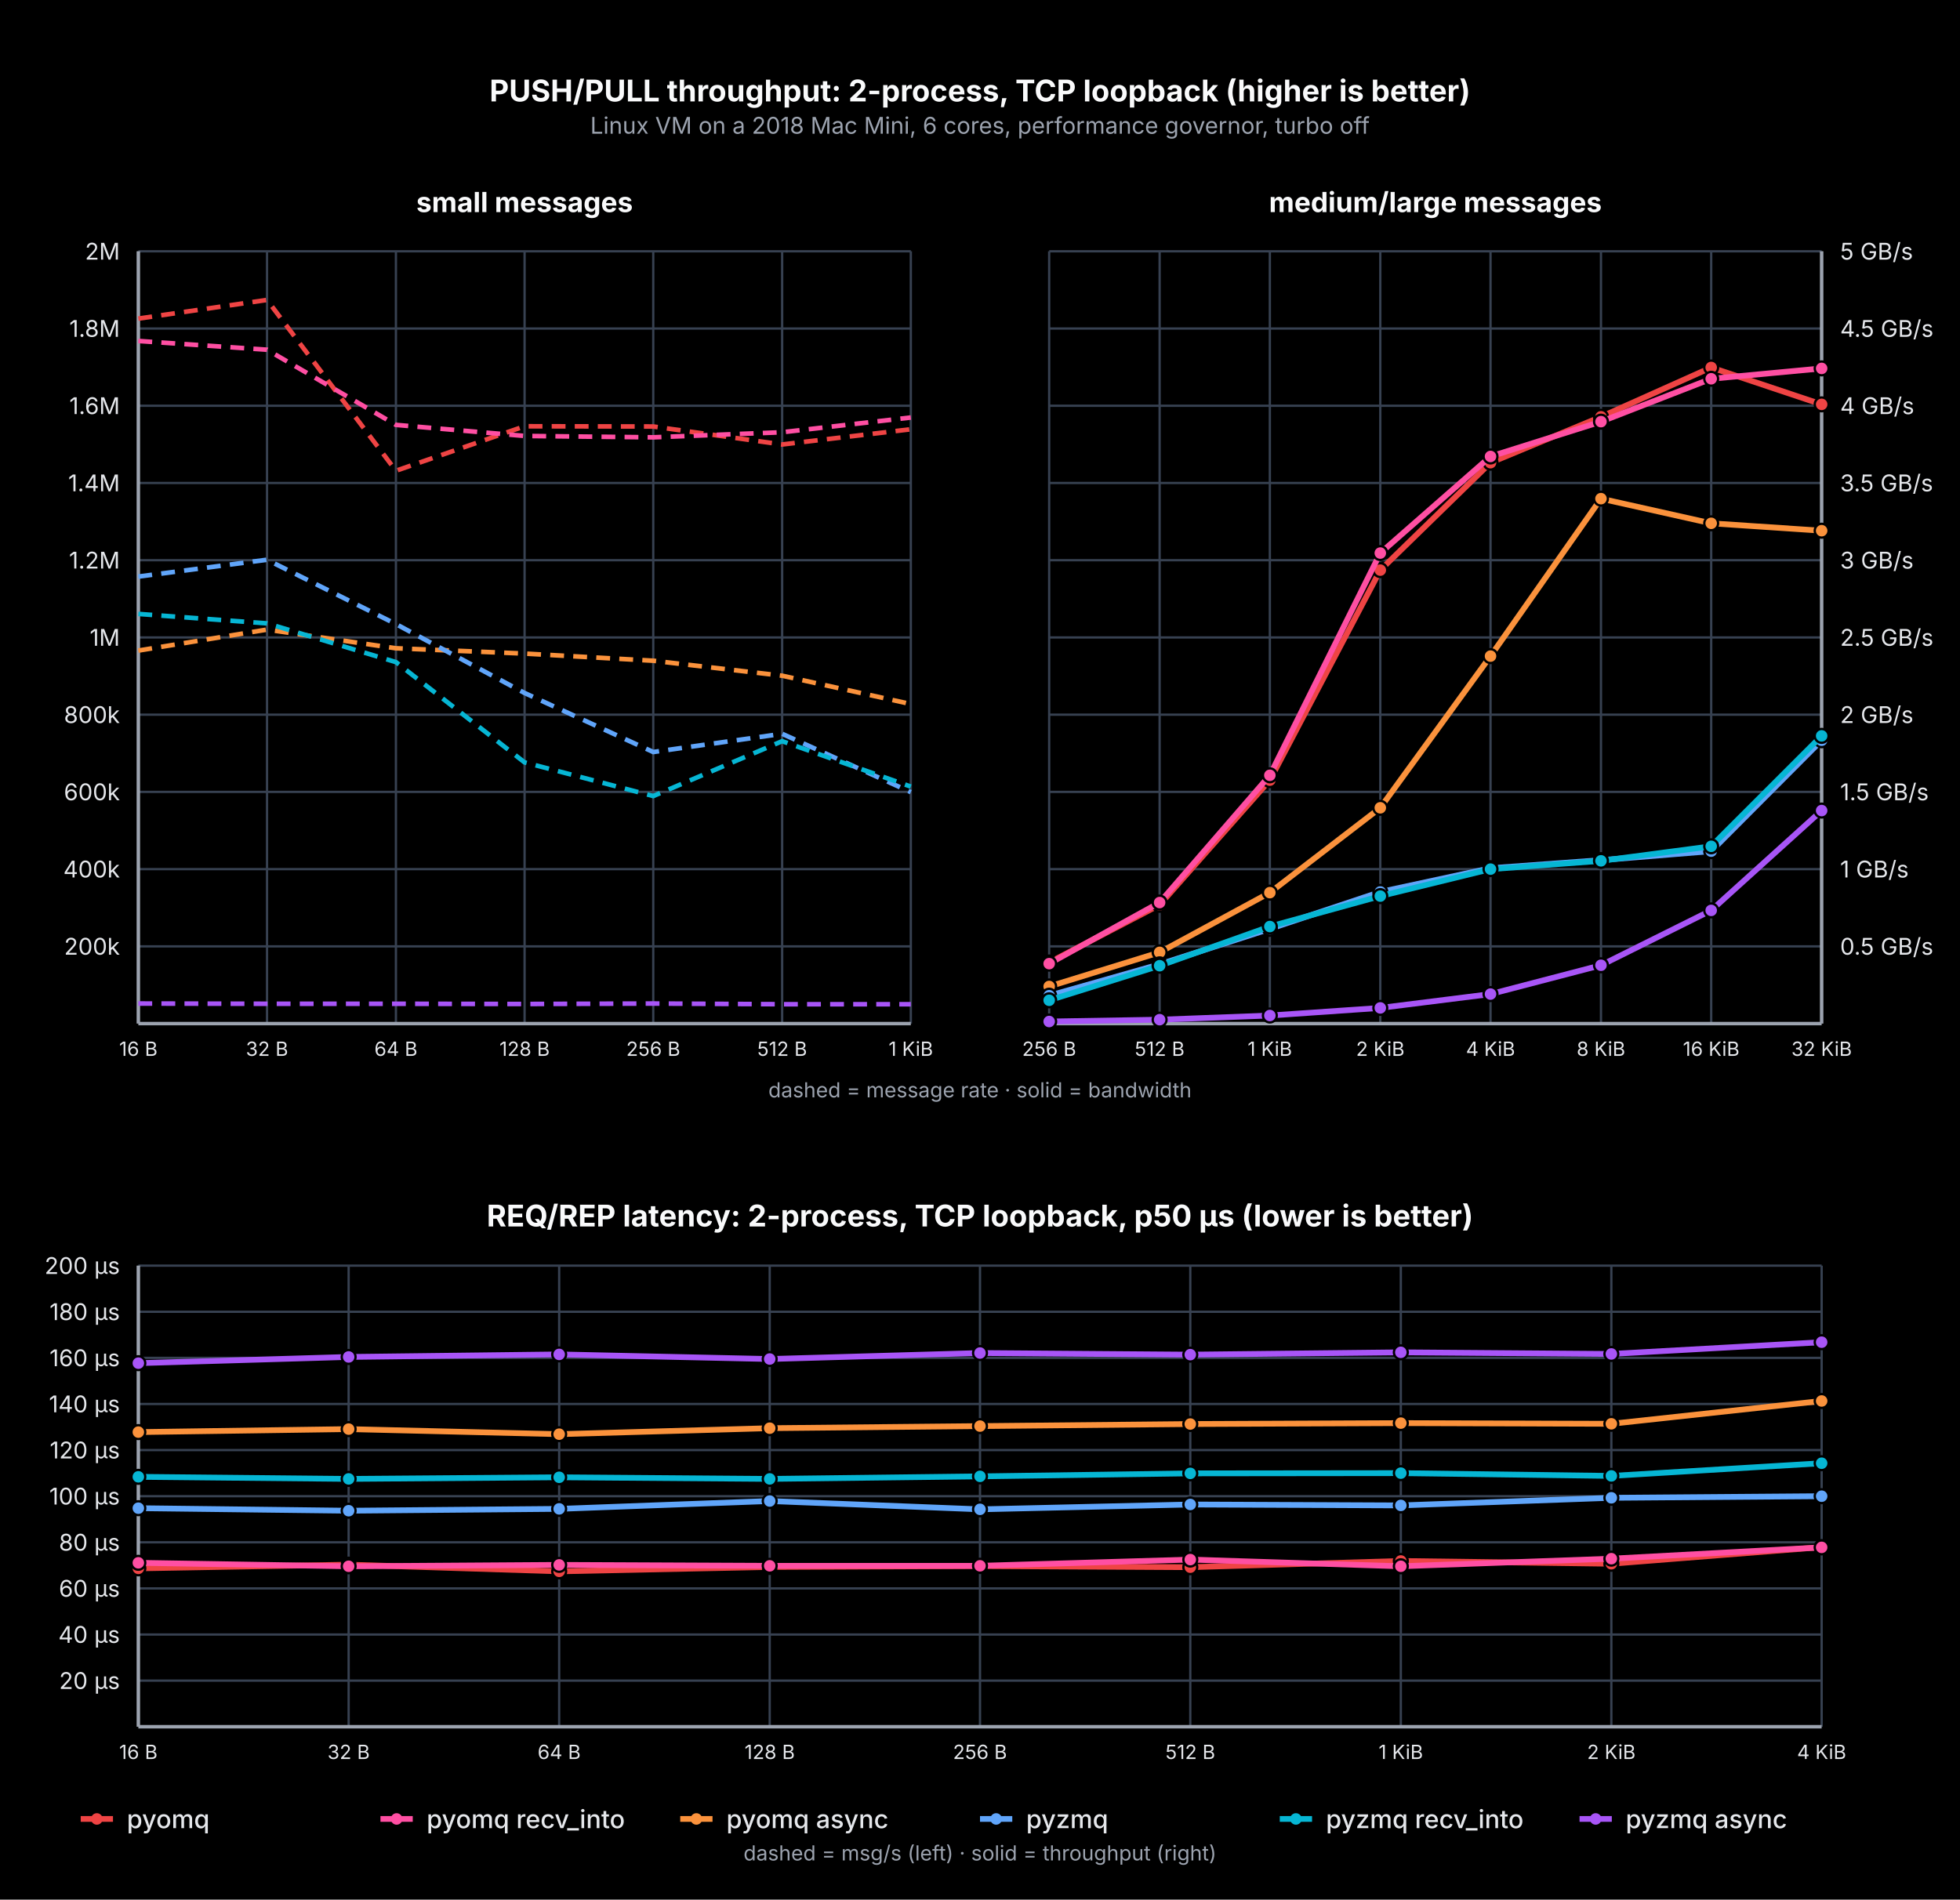
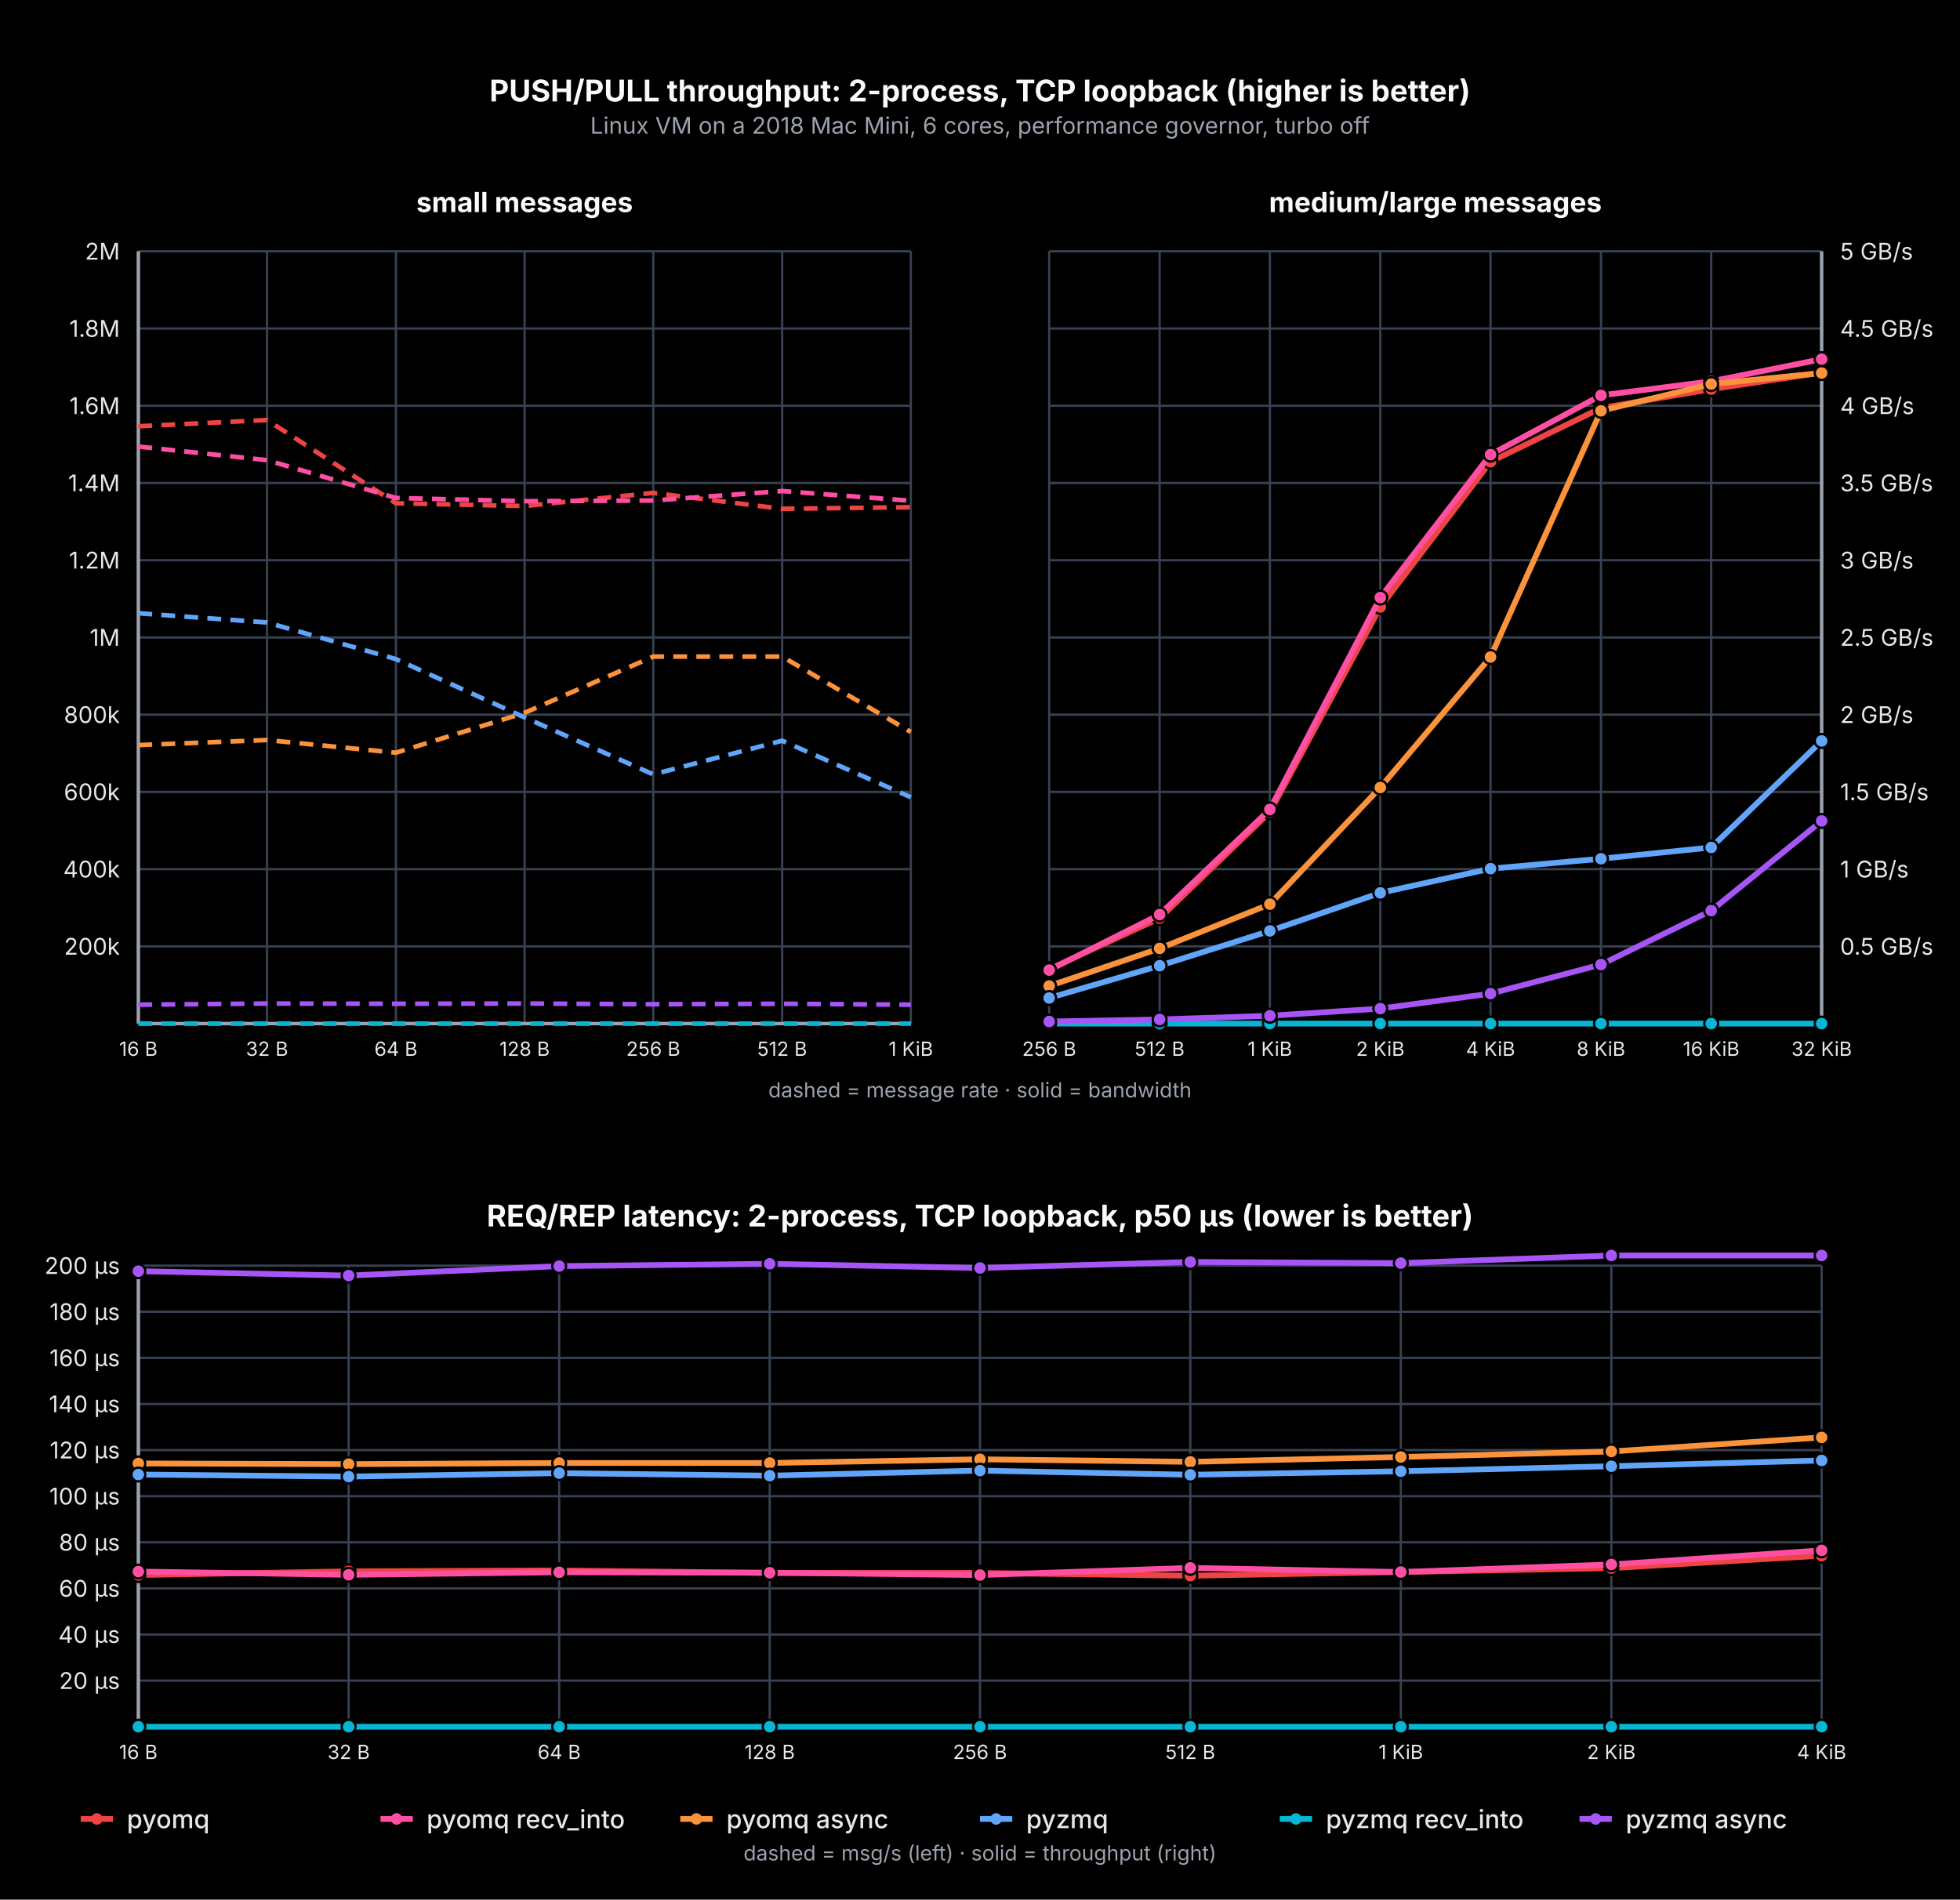
<svg xmlns="http://www.w3.org/2000/svg" viewBox="0 0 850 824" font-family="system-ui, -apple-system, sans-serif">
  <rect width="850" height="824" fill="#000000" />
  <text x="425.0" y="44" text-anchor="middle" fill="#f9fafb" font-size="13" font-weight="700">PUSH/PULL throughput: 2-process, TCP loopback (higher is better)</text>
  <text x="425.0" y="58" text-anchor="middle" fill="#9ca3af" font-size="10">Linux VM on a 2018 Mac Mini, 6 cores, performance governor, turbo off</text>
  <line x1="60" y1="410.5" x2="395" y2="410.5" stroke="#374151" stroke-width="1" />
  <text x="52" y="410.5" text-anchor="end" dominant-baseline="middle" fill="#e5e7eb" font-size="10">200k</text>
  <line x1="60" y1="377.0" x2="395" y2="377.0" stroke="#374151" stroke-width="1" />
  <text x="52" y="377.0" text-anchor="end" dominant-baseline="middle" fill="#e5e7eb" font-size="10">400k</text>
  <line x1="60" y1="343.5" x2="395" y2="343.5" stroke="#374151" stroke-width="1" />
  <text x="52" y="343.5" text-anchor="end" dominant-baseline="middle" fill="#e5e7eb" font-size="10">600k</text>
  <line x1="60" y1="310.0" x2="395" y2="310.0" stroke="#374151" stroke-width="1" />
  <text x="52" y="310.0" text-anchor="end" dominant-baseline="middle" fill="#e5e7eb" font-size="10">800k</text>
  <line x1="60" y1="276.5" x2="395" y2="276.5" stroke="#374151" stroke-width="1" />
  <text x="52" y="276.5" text-anchor="end" dominant-baseline="middle" fill="#e5e7eb" font-size="10">1M</text>
  <line x1="60" y1="243.0" x2="395" y2="243.0" stroke="#374151" stroke-width="1" />
  <text x="52" y="243.0" text-anchor="end" dominant-baseline="middle" fill="#e5e7eb" font-size="10">1.2M</text>
  <line x1="60" y1="209.5" x2="395" y2="209.5" stroke="#374151" stroke-width="1" />
  <text x="52" y="209.5" text-anchor="end" dominant-baseline="middle" fill="#e5e7eb" font-size="10">1.4M</text>
  <line x1="60" y1="176.0" x2="395" y2="176.0" stroke="#374151" stroke-width="1" />
  <text x="52" y="176.0" text-anchor="end" dominant-baseline="middle" fill="#e5e7eb" font-size="10">1.6M</text>
  <line x1="60" y1="142.5" x2="395" y2="142.5" stroke="#374151" stroke-width="1" />
  <text x="52" y="142.5" text-anchor="end" dominant-baseline="middle" fill="#e5e7eb" font-size="10">1.8M</text>
  <line x1="60" y1="109.0" x2="395" y2="109.0" stroke="#374151" stroke-width="1" />
  <text x="52" y="109.0" text-anchor="end" dominant-baseline="middle" fill="#e5e7eb" font-size="10">2M</text>
  <line x1="60.0" y1="109" x2="60.0" y2="444" stroke="#374151" stroke-width="1" />
  <line x1="115.8" y1="109" x2="115.8" y2="444" stroke="#374151" stroke-width="1" />
  <line x1="171.7" y1="109" x2="171.7" y2="444" stroke="#374151" stroke-width="1" />
  <line x1="227.5" y1="109" x2="227.5" y2="444" stroke="#374151" stroke-width="1" />
  <line x1="283.3" y1="109" x2="283.3" y2="444" stroke="#374151" stroke-width="1" />
  <line x1="339.2" y1="109" x2="339.2" y2="444" stroke="#374151" stroke-width="1" />
  <line x1="395.0" y1="109" x2="395.0" y2="444" stroke="#374151" stroke-width="1" />
  <line x1="60" y1="109" x2="60" y2="444" stroke="#9ca3af" stroke-width="1.5" />
  <line x1="60" y1="444" x2="395" y2="444" stroke="#9ca3af" stroke-width="1.5" />
  <line x1="455" y1="410.5" x2="790" y2="410.5" stroke="#374151" stroke-width="1" />
  <text x="798" y="410.5" text-anchor="start" dominant-baseline="middle" fill="#e5e7eb" font-size="10">0.5 GB/s</text>
  <line x1="455" y1="377.0" x2="790" y2="377.0" stroke="#374151" stroke-width="1" />
  <text x="798" y="377.0" text-anchor="start" dominant-baseline="middle" fill="#e5e7eb" font-size="10">1 GB/s</text>
  <line x1="455" y1="343.5" x2="790" y2="343.5" stroke="#374151" stroke-width="1" />
  <text x="798" y="343.5" text-anchor="start" dominant-baseline="middle" fill="#e5e7eb" font-size="10">1.5 GB/s</text>
  <line x1="455" y1="310.0" x2="790" y2="310.0" stroke="#374151" stroke-width="1" />
  <text x="798" y="310.0" text-anchor="start" dominant-baseline="middle" fill="#e5e7eb" font-size="10">2 GB/s</text>
  <line x1="455" y1="276.5" x2="790" y2="276.5" stroke="#374151" stroke-width="1" />
  <text x="798" y="276.5" text-anchor="start" dominant-baseline="middle" fill="#e5e7eb" font-size="10">2.5 GB/s</text>
  <line x1="455" y1="243.0" x2="790" y2="243.0" stroke="#374151" stroke-width="1" />
  <text x="798" y="243.0" text-anchor="start" dominant-baseline="middle" fill="#e5e7eb" font-size="10">3 GB/s</text>
  <line x1="455" y1="209.5" x2="790" y2="209.5" stroke="#374151" stroke-width="1" />
  <text x="798" y="209.5" text-anchor="start" dominant-baseline="middle" fill="#e5e7eb" font-size="10">3.5 GB/s</text>
  <line x1="455" y1="176.0" x2="790" y2="176.0" stroke="#374151" stroke-width="1" />
  <text x="798" y="176.0" text-anchor="start" dominant-baseline="middle" fill="#e5e7eb" font-size="10">4 GB/s</text>
  <line x1="455" y1="142.5" x2="790" y2="142.5" stroke="#374151" stroke-width="1" />
  <text x="798" y="142.5" text-anchor="start" dominant-baseline="middle" fill="#e5e7eb" font-size="10">4.5 GB/s</text>
  <line x1="455" y1="109.0" x2="790" y2="109.0" stroke="#374151" stroke-width="1" />
  <text x="798" y="109.0" text-anchor="start" dominant-baseline="middle" fill="#e5e7eb" font-size="10">5 GB/s</text>
  <line x1="455.0" y1="109" x2="455.0" y2="444" stroke="#374151" stroke-width="1" />
  <line x1="502.9" y1="109" x2="502.9" y2="444" stroke="#374151" stroke-width="1" />
  <line x1="550.7" y1="109" x2="550.7" y2="444" stroke="#374151" stroke-width="1" />
  <line x1="598.6" y1="109" x2="598.6" y2="444" stroke="#374151" stroke-width="1" />
  <line x1="646.4" y1="109" x2="646.4" y2="444" stroke="#374151" stroke-width="1" />
  <line x1="694.3" y1="109" x2="694.3" y2="444" stroke="#374151" stroke-width="1" />
  <line x1="742.1" y1="109" x2="742.1" y2="444" stroke="#374151" stroke-width="1" />
  <line x1="790.0" y1="109" x2="790.0" y2="444" stroke="#374151" stroke-width="1" />
  <line x1="790" y1="109" x2="790" y2="444" stroke="#9ca3af" stroke-width="1.5" />
  <line x1="455" y1="444" x2="790" y2="444" stroke="#9ca3af" stroke-width="1.5" />
  <text x="227.5" y="92" text-anchor="middle" fill="#f9fafb" font-size="12" font-weight="700">small messages</text>
  <text x="622.5" y="92" text-anchor="middle" fill="#f9fafb" font-size="12" font-weight="700">medium/large messages</text>
-   <polyline points="60.0,138.2 115.8,130.1 171.7,204.2 227.5,184.9 283.3,185.0 339.2,192.8 395.0,186.2" fill="none" stroke="#ef4444" stroke-width="2" stroke-dasharray="6,4" />
-   <polyline points="60.0,147.9 115.8,151.7 171.7,184.3 227.5,189.1 283.3,189.7 339.2,187.5 395.0,181.1" fill="none" stroke="#ff4fa3" stroke-width="2" stroke-dasharray="6,4" />
-   <polyline points="60.0,282.2 115.8,273.1 171.7,281.2 227.5,283.5 283.3,286.6 339.2,293.1 395.0,305.4" fill="none" stroke="#fb923c" stroke-width="2" stroke-dasharray="6,4" />
-   <polyline points="60.0,250.1 115.8,242.8 171.7,270.7 227.5,300.6 283.3,326.2 339.2,318.3 395.0,343.6" fill="none" stroke="#60a5fa" stroke-width="2" stroke-dasharray="6,4" />
-   <polyline points="60.0,266.3 115.8,270.4 171.7,287.2 227.5,330.7 283.3,345.3 339.2,321.5 395.0,341.2" fill="none" stroke="#06b6d4" stroke-width="2" stroke-dasharray="6,4" />
-   <polyline points="60.0,435.3 115.8,435.4 171.7,435.4 227.5,435.5 283.3,435.3 339.2,435.6 395.0,435.6" fill="none" stroke="#a855f7" stroke-width="2" stroke-dasharray="6,4" />
-   <polyline points="455.0,417.5 502.9,392.5 550.7,338.4 598.6,247.3 646.4,200.7 694.3,180.8 742.1,159.4 790.0,175.4" fill="none" stroke="#ef4444" stroke-width="2.5" stroke-linecap="round" stroke-linejoin="round" />
-   <circle cx="455.0" cy="417.5" r="3" fill="#ef4444" stroke="#000000" stroke-width="1" />
-   <circle cx="502.9" cy="392.5" r="3" fill="#ef4444" stroke="#000000" stroke-width="1" />
-   <circle cx="550.7" cy="338.4" r="3" fill="#ef4444" stroke="#000000" stroke-width="1" />
-   <circle cx="598.6" cy="247.3" r="3" fill="#ef4444" stroke="#000000" stroke-width="1" />
-   <circle cx="646.4" cy="200.7" r="3" fill="#ef4444" stroke="#000000" stroke-width="1" />
-   <circle cx="694.3" cy="180.8" r="3" fill="#ef4444" stroke="#000000" stroke-width="1" />
-   <circle cx="742.1" cy="159.4" r="3" fill="#ef4444" stroke="#000000" stroke-width="1" />
-   <circle cx="790.0" cy="175.4" r="3" fill="#ef4444" stroke="#000000" stroke-width="1" />
-   <polyline points="455.0,418.0 502.9,391.5 550.7,336.3 598.6,239.9 646.4,198.0 694.3,182.9 742.1,164.3 790.0,159.8" fill="none" stroke="#ff4fa3" stroke-width="2.5" stroke-linecap="round" stroke-linejoin="round" />
-   <circle cx="455.0" cy="418.0" r="3" fill="#ff4fa3" stroke="#000000" stroke-width="1" />
-   <circle cx="502.9" cy="391.5" r="3" fill="#ff4fa3" stroke="#000000" stroke-width="1" />
-   <circle cx="550.7" cy="336.3" r="3" fill="#ff4fa3" stroke="#000000" stroke-width="1" />
-   <circle cx="598.6" cy="239.9" r="3" fill="#ff4fa3" stroke="#000000" stroke-width="1" />
-   <circle cx="646.4" cy="198.0" r="3" fill="#ff4fa3" stroke="#000000" stroke-width="1" />
-   <circle cx="694.3" cy="182.9" r="3" fill="#ff4fa3" stroke="#000000" stroke-width="1" />
-   <circle cx="742.1" cy="164.3" r="3" fill="#ff4fa3" stroke="#000000" stroke-width="1" />
-   <circle cx="790.0" cy="159.8" r="3" fill="#ff4fa3" stroke="#000000" stroke-width="1" />
-   <polyline points="455.0,427.9 502.9,413.1 550.7,387.2 598.6,350.4 646.4,284.6 694.3,216.3 742.1,227.0 790.0,230.2" fill="none" stroke="#fb923c" stroke-width="2.5" stroke-linecap="round" stroke-linejoin="round" />
-   <circle cx="455.0" cy="427.9" r="3" fill="#fb923c" stroke="#000000" stroke-width="1" />
-   <circle cx="502.9" cy="413.1" r="3" fill="#fb923c" stroke="#000000" stroke-width="1" />
-   <circle cx="550.7" cy="387.2" r="3" fill="#fb923c" stroke="#000000" stroke-width="1" />
-   <circle cx="598.6" cy="350.4" r="3" fill="#fb923c" stroke="#000000" stroke-width="1" />
-   <circle cx="646.4" cy="284.6" r="3" fill="#fb923c" stroke="#000000" stroke-width="1" />
-   <circle cx="694.3" cy="216.3" r="3" fill="#fb923c" stroke="#000000" stroke-width="1" />
-   <circle cx="742.1" cy="227.0" r="3" fill="#fb923c" stroke="#000000" stroke-width="1" />
-   <circle cx="790.0" cy="230.2" r="3" fill="#fb923c" stroke="#000000" stroke-width="1" />
-   <polyline points="455.0,431.9 502.9,418.3 550.7,402.9 598.6,386.9 646.4,376.6 694.3,373.1 742.1,369.2 790.0,321.1" fill="none" stroke="#60a5fa" stroke-width="2.5" stroke-linecap="round" stroke-linejoin="round" />
-   <circle cx="455.0" cy="431.9" r="3" fill="#60a5fa" stroke="#000000" stroke-width="1" />
-   <circle cx="502.9" cy="418.3" r="3" fill="#60a5fa" stroke="#000000" stroke-width="1" />
-   <circle cx="550.7" cy="402.9" r="3" fill="#60a5fa" stroke="#000000" stroke-width="1" />
-   <circle cx="598.6" cy="386.9" r="3" fill="#60a5fa" stroke="#000000" stroke-width="1" />
-   <circle cx="646.4" cy="376.6" r="3" fill="#60a5fa" stroke="#000000" stroke-width="1" />
-   <circle cx="694.3" cy="373.1" r="3" fill="#60a5fa" stroke="#000000" stroke-width="1" />
-   <circle cx="742.1" cy="369.2" r="3" fill="#60a5fa" stroke="#000000" stroke-width="1" />
-   <circle cx="790.0" cy="321.1" r="3" fill="#60a5fa" stroke="#000000" stroke-width="1" />
-   <polyline points="455.0,433.9 502.9,418.9 550.7,401.9 598.6,388.7 646.4,377.0 694.3,373.4 742.1,367.1 790.0,319.2" fill="none" stroke="#06b6d4" stroke-width="2.5" stroke-linecap="round" stroke-linejoin="round" />
-   <circle cx="455.0" cy="433.9" r="3" fill="#06b6d4" stroke="#000000" stroke-width="1" />
-   <circle cx="502.9" cy="418.9" r="3" fill="#06b6d4" stroke="#000000" stroke-width="1" />
-   <circle cx="550.7" cy="401.9" r="3" fill="#06b6d4" stroke="#000000" stroke-width="1" />
-   <circle cx="598.6" cy="388.7" r="3" fill="#06b6d4" stroke="#000000" stroke-width="1" />
-   <circle cx="646.4" cy="377.0" r="3" fill="#06b6d4" stroke="#000000" stroke-width="1" />
-   <circle cx="694.3" cy="373.4" r="3" fill="#06b6d4" stroke="#000000" stroke-width="1" />
-   <circle cx="742.1" cy="367.1" r="3" fill="#06b6d4" stroke="#000000" stroke-width="1" />
-   <circle cx="790.0" cy="319.2" r="3" fill="#06b6d4" stroke="#000000" stroke-width="1" />
-   <polyline points="455.0,443.1 502.9,442.3 550.7,440.5 598.6,437.2 646.4,431.2 694.3,418.7 742.1,394.9 790.0,351.6" fill="none" stroke="#a855f7" stroke-width="2.5" stroke-linecap="round" stroke-linejoin="round" />
+   <polyline points="60.0,184.9 115.8,182.2 171.7,218.3 227.5,219.5 283.3,213.8 339.2,220.7 395.0,220.0" fill="none" stroke="#ef4444" stroke-width="2" stroke-dasharray="6,4" />
+   <polyline points="60.0,193.7 115.8,199.6 171.7,216.0 227.5,217.4 283.3,217.1 339.2,213.0 395.0,217.2" fill="none" stroke="#ff4fa3" stroke-width="2" stroke-dasharray="6,4" />
+   <polyline points="60.0,323.2 115.8,321.0 171.7,326.5 227.5,309.2 283.3,284.8 339.2,284.8 395.0,317.5" fill="none" stroke="#fb923c" stroke-width="2" stroke-dasharray="6,4" />
+   <polyline points="60.0,266.0 115.8,270.0 171.7,285.9 227.5,311.2 283.3,335.9 339.2,321.3 395.0,345.8" fill="none" stroke="#60a5fa" stroke-width="2" stroke-dasharray="6,4" />
+   <polyline points="60.0,444.0 115.8,444.0 171.7,444.0 227.5,444.0 283.3,444.0 339.2,444.0 395.0,444.0" fill="none" stroke="#06b6d4" stroke-width="2" stroke-dasharray="6,4" />
+   <polyline points="60.0,435.8 115.8,435.3 171.7,435.4 227.5,435.3 283.3,435.6 339.2,435.4 395.0,435.8" fill="none" stroke="#a855f7" stroke-width="2" stroke-dasharray="6,4" />
+   <polyline points="455.0,420.4 502.9,398.3 550.7,352.3 598.6,263.3 646.4,200.3 694.3,177.0 742.1,168.8 790.0,161.6" fill="none" stroke="#ef4444" stroke-width="2.5" stroke-linecap="round" stroke-linejoin="round" />
+   <circle cx="455.0" cy="420.4" r="3" fill="#ef4444" stroke="#000000" stroke-width="1" />
+   <circle cx="502.9" cy="398.3" r="3" fill="#ef4444" stroke="#000000" stroke-width="1" />
+   <circle cx="550.7" cy="352.3" r="3" fill="#ef4444" stroke="#000000" stroke-width="1" />
+   <circle cx="598.6" cy="263.3" r="3" fill="#ef4444" stroke="#000000" stroke-width="1" />
+   <circle cx="646.4" cy="200.3" r="3" fill="#ef4444" stroke="#000000" stroke-width="1" />
+   <circle cx="694.3" cy="177.0" r="3" fill="#ef4444" stroke="#000000" stroke-width="1" />
+   <circle cx="742.1" cy="168.8" r="3" fill="#ef4444" stroke="#000000" stroke-width="1" />
+   <circle cx="790.0" cy="161.6" r="3" fill="#ef4444" stroke="#000000" stroke-width="1" />
+   <polyline points="455.0,420.8 502.9,396.7 550.7,351.1 598.6,259.2 646.4,197.2 694.3,171.5 742.1,165.4 790.0,155.8" fill="none" stroke="#ff4fa3" stroke-width="2.5" stroke-linecap="round" stroke-linejoin="round" />
+   <circle cx="455.0" cy="420.8" r="3" fill="#ff4fa3" stroke="#000000" stroke-width="1" />
+   <circle cx="502.9" cy="396.7" r="3" fill="#ff4fa3" stroke="#000000" stroke-width="1" />
+   <circle cx="550.7" cy="351.1" r="3" fill="#ff4fa3" stroke="#000000" stroke-width="1" />
+   <circle cx="598.6" cy="259.2" r="3" fill="#ff4fa3" stroke="#000000" stroke-width="1" />
+   <circle cx="646.4" cy="197.2" r="3" fill="#ff4fa3" stroke="#000000" stroke-width="1" />
+   <circle cx="694.3" cy="171.5" r="3" fill="#ff4fa3" stroke="#000000" stroke-width="1" />
+   <circle cx="742.1" cy="165.4" r="3" fill="#ff4fa3" stroke="#000000" stroke-width="1" />
+   <circle cx="790.0" cy="155.8" r="3" fill="#ff4fa3" stroke="#000000" stroke-width="1" />
+   <polyline points="455.0,427.7 502.9,411.4 550.7,392.2 598.6,341.6 646.4,285.0 694.3,178.2 742.1,166.6 790.0,161.8" fill="none" stroke="#fb923c" stroke-width="2.5" stroke-linecap="round" stroke-linejoin="round" />
+   <circle cx="455.0" cy="427.7" r="3" fill="#fb923c" stroke="#000000" stroke-width="1" />
+   <circle cx="502.9" cy="411.4" r="3" fill="#fb923c" stroke="#000000" stroke-width="1" />
+   <circle cx="550.7" cy="392.2" r="3" fill="#fb923c" stroke="#000000" stroke-width="1" />
+   <circle cx="598.6" cy="341.6" r="3" fill="#fb923c" stroke="#000000" stroke-width="1" />
+   <circle cx="646.4" cy="285.0" r="3" fill="#fb923c" stroke="#000000" stroke-width="1" />
+   <circle cx="694.3" cy="178.2" r="3" fill="#fb923c" stroke="#000000" stroke-width="1" />
+   <circle cx="742.1" cy="166.6" r="3" fill="#fb923c" stroke="#000000" stroke-width="1" />
+   <circle cx="790.0" cy="161.8" r="3" fill="#fb923c" stroke="#000000" stroke-width="1" />
+   <polyline points="455.0,432.9 502.9,418.9 550.7,403.8 598.6,387.3 646.4,376.8 694.3,372.5 742.1,367.6 790.0,321.4" fill="none" stroke="#60a5fa" stroke-width="2.5" stroke-linecap="round" stroke-linejoin="round" />
+   <circle cx="455.0" cy="432.9" r="3" fill="#60a5fa" stroke="#000000" stroke-width="1" />
+   <circle cx="502.9" cy="418.9" r="3" fill="#60a5fa" stroke="#000000" stroke-width="1" />
+   <circle cx="550.7" cy="403.8" r="3" fill="#60a5fa" stroke="#000000" stroke-width="1" />
+   <circle cx="598.6" cy="387.3" r="3" fill="#60a5fa" stroke="#000000" stroke-width="1" />
+   <circle cx="646.4" cy="376.8" r="3" fill="#60a5fa" stroke="#000000" stroke-width="1" />
+   <circle cx="694.3" cy="372.5" r="3" fill="#60a5fa" stroke="#000000" stroke-width="1" />
+   <circle cx="742.1" cy="367.6" r="3" fill="#60a5fa" stroke="#000000" stroke-width="1" />
+   <circle cx="790.0" cy="321.4" r="3" fill="#60a5fa" stroke="#000000" stroke-width="1" />
+   <polyline points="455.0,444.0 502.9,444.0 550.7,444.0 598.6,444.0 646.4,444.0 694.3,444.0 742.1,444.0 790.0,444.0" fill="none" stroke="#06b6d4" stroke-width="2.5" stroke-linecap="round" stroke-linejoin="round" />
+   <circle cx="455.0" cy="444.0" r="3" fill="#06b6d4" stroke="#000000" stroke-width="1" />
+   <circle cx="502.9" cy="444.0" r="3" fill="#06b6d4" stroke="#000000" stroke-width="1" />
+   <circle cx="550.7" cy="444.0" r="3" fill="#06b6d4" stroke="#000000" stroke-width="1" />
+   <circle cx="598.6" cy="444.0" r="3" fill="#06b6d4" stroke="#000000" stroke-width="1" />
+   <circle cx="646.4" cy="444.0" r="3" fill="#06b6d4" stroke="#000000" stroke-width="1" />
+   <circle cx="694.3" cy="444.0" r="3" fill="#06b6d4" stroke="#000000" stroke-width="1" />
+   <circle cx="742.1" cy="444.0" r="3" fill="#06b6d4" stroke="#000000" stroke-width="1" />
+   <circle cx="790.0" cy="444.0" r="3" fill="#06b6d4" stroke="#000000" stroke-width="1" />
+   <polyline points="455.0,443.1 502.9,442.2 550.7,440.6 598.6,437.5 646.4,431.0 694.3,418.4 742.1,395.0 790.0,356.1" fill="none" stroke="#a855f7" stroke-width="2.5" stroke-linecap="round" stroke-linejoin="round" />
  <circle cx="455.0" cy="443.1" r="3" fill="#a855f7" stroke="#000000" stroke-width="1" />
-   <circle cx="502.9" cy="442.3" r="3" fill="#a855f7" stroke="#000000" stroke-width="1" />
-   <circle cx="550.7" cy="440.5" r="3" fill="#a855f7" stroke="#000000" stroke-width="1" />
-   <circle cx="598.6" cy="437.2" r="3" fill="#a855f7" stroke="#000000" stroke-width="1" />
-   <circle cx="646.4" cy="431.2" r="3" fill="#a855f7" stroke="#000000" stroke-width="1" />
-   <circle cx="694.3" cy="418.7" r="3" fill="#a855f7" stroke="#000000" stroke-width="1" />
-   <circle cx="742.1" cy="394.9" r="3" fill="#a855f7" stroke="#000000" stroke-width="1" />
-   <circle cx="790.0" cy="351.6" r="3" fill="#a855f7" stroke="#000000" stroke-width="1" />
+   <circle cx="502.9" cy="442.2" r="3" fill="#a855f7" stroke="#000000" stroke-width="1" />
+   <circle cx="550.7" cy="440.6" r="3" fill="#a855f7" stroke="#000000" stroke-width="1" />
+   <circle cx="598.6" cy="437.5" r="3" fill="#a855f7" stroke="#000000" stroke-width="1" />
+   <circle cx="646.4" cy="431.0" r="3" fill="#a855f7" stroke="#000000" stroke-width="1" />
+   <circle cx="694.3" cy="418.4" r="3" fill="#a855f7" stroke="#000000" stroke-width="1" />
+   <circle cx="742.1" cy="395.0" r="3" fill="#a855f7" stroke="#000000" stroke-width="1" />
+   <circle cx="790.0" cy="356.1" r="3" fill="#a855f7" stroke="#000000" stroke-width="1" />
  <text x="60.0" y="458" text-anchor="middle" fill="#e5e7eb" font-size="8.5">16 B</text>
  <text x="115.8" y="458" text-anchor="middle" fill="#e5e7eb" font-size="8.5">32 B</text>
  <text x="171.7" y="458" text-anchor="middle" fill="#e5e7eb" font-size="8.5">64 B</text>
  <text x="227.5" y="458" text-anchor="middle" fill="#e5e7eb" font-size="8.5">128 B</text>
  <text x="283.3" y="458" text-anchor="middle" fill="#e5e7eb" font-size="8.5">256 B</text>
  <text x="339.2" y="458" text-anchor="middle" fill="#e5e7eb" font-size="8.5">512 B</text>
  <text x="395.0" y="458" text-anchor="middle" fill="#e5e7eb" font-size="8.5">1 KiB</text>
  <text x="455.0" y="458" text-anchor="middle" fill="#e5e7eb" font-size="8.5">256 B</text>
  <text x="502.9" y="458" text-anchor="middle" fill="#e5e7eb" font-size="8.5">512 B</text>
  <text x="550.7" y="458" text-anchor="middle" fill="#e5e7eb" font-size="8.5">1 KiB</text>
  <text x="598.6" y="458" text-anchor="middle" fill="#e5e7eb" font-size="8.5">2 KiB</text>
  <text x="646.4" y="458" text-anchor="middle" fill="#e5e7eb" font-size="8.5">4 KiB</text>
  <text x="694.3" y="458" text-anchor="middle" fill="#e5e7eb" font-size="8.5">8 KiB</text>
  <text x="742.1" y="458" text-anchor="middle" fill="#e5e7eb" font-size="8.5">16 KiB</text>
  <text x="790.0" y="458" text-anchor="middle" fill="#e5e7eb" font-size="8.5">32 KiB</text>
  <text x="425.0" y="476" text-anchor="middle" fill="#9ca3af" font-size="9">dashed = message rate · solid = bandwidth</text>
  <text x="425.0" y="532" text-anchor="middle" fill="#f9fafb" font-size="13" font-weight="700">REQ/REP latency: 2-process, TCP loopback, p50 μs (lower is better)</text>
  <line x1="60" y1="729.0" x2="790" y2="729.0" stroke="#374151" stroke-width="1" />
  <text x="52" y="729.0" text-anchor="end" dominant-baseline="middle" fill="#e5e7eb" font-size="10">20 μs</text>
  <line x1="60" y1="709.0" x2="790" y2="709.0" stroke="#374151" stroke-width="1" />
  <text x="52" y="709.0" text-anchor="end" dominant-baseline="middle" fill="#e5e7eb" font-size="10">40 μs</text>
  <line x1="60" y1="689.0" x2="790" y2="689.0" stroke="#374151" stroke-width="1" />
  <text x="52" y="689.0" text-anchor="end" dominant-baseline="middle" fill="#e5e7eb" font-size="10">60 μs</text>
  <line x1="60" y1="669.0" x2="790" y2="669.0" stroke="#374151" stroke-width="1" />
  <text x="52" y="669.0" text-anchor="end" dominant-baseline="middle" fill="#e5e7eb" font-size="10">80 μs</text>
  <line x1="60" y1="649.0" x2="790" y2="649.0" stroke="#374151" stroke-width="1" />
  <text x="52" y="649.0" text-anchor="end" dominant-baseline="middle" fill="#e5e7eb" font-size="10">100 μs</text>
  <line x1="60" y1="629.0" x2="790" y2="629.0" stroke="#374151" stroke-width="1" />
  <text x="52" y="629.0" text-anchor="end" dominant-baseline="middle" fill="#e5e7eb" font-size="10">120 μs</text>
  <line x1="60" y1="609.0" x2="790" y2="609.0" stroke="#374151" stroke-width="1" />
  <text x="52" y="609.0" text-anchor="end" dominant-baseline="middle" fill="#e5e7eb" font-size="10">140 μs</text>
  <line x1="60" y1="589.0" x2="790" y2="589.0" stroke="#374151" stroke-width="1" />
  <text x="52" y="589.0" text-anchor="end" dominant-baseline="middle" fill="#e5e7eb" font-size="10">160 μs</text>
  <line x1="60" y1="569.0" x2="790" y2="569.0" stroke="#374151" stroke-width="1" />
  <text x="52" y="569.0" text-anchor="end" dominant-baseline="middle" fill="#e5e7eb" font-size="10">180 μs</text>
  <line x1="60" y1="549.0" x2="790" y2="549.0" stroke="#374151" stroke-width="1" />
  <text x="52" y="549.0" text-anchor="end" dominant-baseline="middle" fill="#e5e7eb" font-size="10">200 μs</text>
  <line x1="60.0" y1="549" x2="60.0" y2="749" stroke="#374151" stroke-width="1" />
  <line x1="151.2" y1="549" x2="151.2" y2="749" stroke="#374151" stroke-width="1" />
  <line x1="242.5" y1="549" x2="242.5" y2="749" stroke="#374151" stroke-width="1" />
  <line x1="333.8" y1="549" x2="333.8" y2="749" stroke="#374151" stroke-width="1" />
  <line x1="425.0" y1="549" x2="425.0" y2="749" stroke="#374151" stroke-width="1" />
  <line x1="516.2" y1="549" x2="516.2" y2="749" stroke="#374151" stroke-width="1" />
  <line x1="607.5" y1="549" x2="607.5" y2="749" stroke="#374151" stroke-width="1" />
  <line x1="698.8" y1="549" x2="698.8" y2="749" stroke="#374151" stroke-width="1" />
  <line x1="790.0" y1="549" x2="790.0" y2="749" stroke="#374151" stroke-width="1" />
  <line x1="60" y1="549" x2="60" y2="749" stroke="#9ca3af" stroke-width="1.5" />
  <line x1="60" y1="749" x2="790" y2="749" stroke="#9ca3af" stroke-width="1.5" />
-   <polyline points="60.0,680.3 151.2,678.7 242.5,681.6 333.8,679.7 425.0,679.3 516.2,679.8 607.5,677.1 698.8,678.3 790.0,671.1" fill="none" stroke="#ef4444" stroke-width="2.5" stroke-linecap="round" stroke-linejoin="round" />
-   <circle cx="60.0" cy="680.3" r="3" fill="#ef4444" stroke="#000000" stroke-width="1" />
-   <circle cx="151.2" cy="678.7" r="3" fill="#ef4444" stroke="#000000" stroke-width="1" />
-   <circle cx="242.5" cy="681.6" r="3" fill="#ef4444" stroke="#000000" stroke-width="1" />
-   <circle cx="333.8" cy="679.7" r="3" fill="#ef4444" stroke="#000000" stroke-width="1" />
-   <circle cx="425.0" cy="679.3" r="3" fill="#ef4444" stroke="#000000" stroke-width="1" />
-   <circle cx="516.2" cy="679.8" r="3" fill="#ef4444" stroke="#000000" stroke-width="1" />
-   <circle cx="607.5" cy="677.1" r="3" fill="#ef4444" stroke="#000000" stroke-width="1" />
-   <circle cx="698.8" cy="678.3" r="3" fill="#ef4444" stroke="#000000" stroke-width="1" />
-   <circle cx="790.0" cy="671.1" r="3" fill="#ef4444" stroke="#000000" stroke-width="1" />
-   <polyline points="60.0,677.9 151.2,679.4 242.5,678.8 333.8,679.2 425.0,679.2 516.2,676.5 607.5,679.4 698.8,676.1 790.0,671.2" fill="none" stroke="#ff4fa3" stroke-width="2.5" stroke-linecap="round" stroke-linejoin="round" />
-   <circle cx="60.0" cy="677.9" r="3" fill="#ff4fa3" stroke="#000000" stroke-width="1" />
-   <circle cx="151.2" cy="679.4" r="3" fill="#ff4fa3" stroke="#000000" stroke-width="1" />
-   <circle cx="242.5" cy="678.8" r="3" fill="#ff4fa3" stroke="#000000" stroke-width="1" />
-   <circle cx="333.8" cy="679.2" r="3" fill="#ff4fa3" stroke="#000000" stroke-width="1" />
-   <circle cx="425.0" cy="679.2" r="3" fill="#ff4fa3" stroke="#000000" stroke-width="1" />
-   <circle cx="516.2" cy="676.5" r="3" fill="#ff4fa3" stroke="#000000" stroke-width="1" />
-   <circle cx="607.5" cy="679.4" r="3" fill="#ff4fa3" stroke="#000000" stroke-width="1" />
-   <circle cx="698.8" cy="676.1" r="3" fill="#ff4fa3" stroke="#000000" stroke-width="1" />
-   <circle cx="790.0" cy="671.2" r="3" fill="#ff4fa3" stroke="#000000" stroke-width="1" />
-   <polyline points="60.0,621.2 151.2,619.9 242.5,622.1 333.8,619.5 425.0,618.6 516.2,617.7 607.5,617.3 698.8,617.6 790.0,607.7" fill="none" stroke="#fb923c" stroke-width="2.5" stroke-linecap="round" stroke-linejoin="round" />
-   <circle cx="60.0" cy="621.2" r="3" fill="#fb923c" stroke="#000000" stroke-width="1" />
-   <circle cx="151.2" cy="619.9" r="3" fill="#fb923c" stroke="#000000" stroke-width="1" />
-   <circle cx="242.5" cy="622.1" r="3" fill="#fb923c" stroke="#000000" stroke-width="1" />
-   <circle cx="333.8" cy="619.5" r="3" fill="#fb923c" stroke="#000000" stroke-width="1" />
-   <circle cx="425.0" cy="618.6" r="3" fill="#fb923c" stroke="#000000" stroke-width="1" />
-   <circle cx="516.2" cy="617.7" r="3" fill="#fb923c" stroke="#000000" stroke-width="1" />
-   <circle cx="607.5" cy="617.3" r="3" fill="#fb923c" stroke="#000000" stroke-width="1" />
-   <circle cx="698.8" cy="617.6" r="3" fill="#fb923c" stroke="#000000" stroke-width="1" />
-   <circle cx="790.0" cy="607.7" r="3" fill="#fb923c" stroke="#000000" stroke-width="1" />
-   <polyline points="60.0,654.2 151.2,655.3 242.5,654.5 333.8,651.1 425.0,654.7 516.2,652.6 607.5,653.0 698.8,649.7 790.0,649.0" fill="none" stroke="#60a5fa" stroke-width="2.5" stroke-linecap="round" stroke-linejoin="round" />
-   <circle cx="60.0" cy="654.2" r="3" fill="#60a5fa" stroke="#000000" stroke-width="1" />
-   <circle cx="151.2" cy="655.3" r="3" fill="#60a5fa" stroke="#000000" stroke-width="1" />
-   <circle cx="242.5" cy="654.5" r="3" fill="#60a5fa" stroke="#000000" stroke-width="1" />
-   <circle cx="333.8" cy="651.1" r="3" fill="#60a5fa" stroke="#000000" stroke-width="1" />
-   <circle cx="425.0" cy="654.7" r="3" fill="#60a5fa" stroke="#000000" stroke-width="1" />
-   <circle cx="516.2" cy="652.6" r="3" fill="#60a5fa" stroke="#000000" stroke-width="1" />
-   <circle cx="607.5" cy="653.0" r="3" fill="#60a5fa" stroke="#000000" stroke-width="1" />
-   <circle cx="698.8" cy="649.7" r="3" fill="#60a5fa" stroke="#000000" stroke-width="1" />
-   <circle cx="790.0" cy="649.0" r="3" fill="#60a5fa" stroke="#000000" stroke-width="1" />
-   <polyline points="60.0,640.6 151.2,641.5 242.5,640.8 333.8,641.5 425.0,640.4 516.2,639.1 607.5,639.0 698.8,640.2 790.0,634.7" fill="none" stroke="#06b6d4" stroke-width="2.5" stroke-linecap="round" stroke-linejoin="round" />
-   <circle cx="60.0" cy="640.6" r="3" fill="#06b6d4" stroke="#000000" stroke-width="1" />
-   <circle cx="151.2" cy="641.5" r="3" fill="#06b6d4" stroke="#000000" stroke-width="1" />
-   <circle cx="242.5" cy="640.8" r="3" fill="#06b6d4" stroke="#000000" stroke-width="1" />
-   <circle cx="333.8" cy="641.5" r="3" fill="#06b6d4" stroke="#000000" stroke-width="1" />
-   <circle cx="425.0" cy="640.4" r="3" fill="#06b6d4" stroke="#000000" stroke-width="1" />
-   <circle cx="516.2" cy="639.1" r="3" fill="#06b6d4" stroke="#000000" stroke-width="1" />
-   <circle cx="607.5" cy="639.0" r="3" fill="#06b6d4" stroke="#000000" stroke-width="1" />
-   <circle cx="698.8" cy="640.2" r="3" fill="#06b6d4" stroke="#000000" stroke-width="1" />
-   <circle cx="790.0" cy="634.7" r="3" fill="#06b6d4" stroke="#000000" stroke-width="1" />
-   <polyline points="60.0,591.3 151.2,588.6 242.5,587.5 333.8,589.5 425.0,586.9 516.2,587.6 607.5,586.6 698.8,587.3 790.0,582.2" fill="none" stroke="#a855f7" stroke-width="2.5" stroke-linecap="round" stroke-linejoin="round" />
-   <circle cx="60.0" cy="591.3" r="3" fill="#a855f7" stroke="#000000" stroke-width="1" />
-   <circle cx="151.2" cy="588.6" r="3" fill="#a855f7" stroke="#000000" stroke-width="1" />
-   <circle cx="242.5" cy="587.5" r="3" fill="#a855f7" stroke="#000000" stroke-width="1" />
-   <circle cx="333.8" cy="589.5" r="3" fill="#a855f7" stroke="#000000" stroke-width="1" />
-   <circle cx="425.0" cy="586.9" r="3" fill="#a855f7" stroke="#000000" stroke-width="1" />
-   <circle cx="516.2" cy="587.6" r="3" fill="#a855f7" stroke="#000000" stroke-width="1" />
-   <circle cx="607.5" cy="586.6" r="3" fill="#a855f7" stroke="#000000" stroke-width="1" />
-   <circle cx="698.8" cy="587.3" r="3" fill="#a855f7" stroke="#000000" stroke-width="1" />
-   <circle cx="790.0" cy="582.2" r="3" fill="#a855f7" stroke="#000000" stroke-width="1" />
+   <polyline points="60.0,683.2 151.2,681.6 242.5,681.2 333.8,682.3 425.0,682.3 516.2,683.5 607.5,681.9 698.8,680.2 790.0,674.8" fill="none" stroke="#ef4444" stroke-width="2.5" stroke-linecap="round" stroke-linejoin="round" />
+   <circle cx="60.0" cy="683.2" r="3" fill="#ef4444" stroke="#000000" stroke-width="1" />
+   <circle cx="151.2" cy="681.6" r="3" fill="#ef4444" stroke="#000000" stroke-width="1" />
+   <circle cx="242.5" cy="681.2" r="3" fill="#ef4444" stroke="#000000" stroke-width="1" />
+   <circle cx="333.8" cy="682.3" r="3" fill="#ef4444" stroke="#000000" stroke-width="1" />
+   <circle cx="425.0" cy="682.3" r="3" fill="#ef4444" stroke="#000000" stroke-width="1" />
+   <circle cx="516.2" cy="683.5" r="3" fill="#ef4444" stroke="#000000" stroke-width="1" />
+   <circle cx="607.5" cy="681.9" r="3" fill="#ef4444" stroke="#000000" stroke-width="1" />
+   <circle cx="698.8" cy="680.2" r="3" fill="#ef4444" stroke="#000000" stroke-width="1" />
+   <circle cx="790.0" cy="674.8" r="3" fill="#ef4444" stroke="#000000" stroke-width="1" />
+   <polyline points="60.0,681.7 151.2,683.1 242.5,682.0 333.8,682.2 425.0,683.2 516.2,680.1 607.5,681.9 698.8,678.6 790.0,672.5" fill="none" stroke="#ff4fa3" stroke-width="2.5" stroke-linecap="round" stroke-linejoin="round" />
+   <circle cx="60.0" cy="681.7" r="3" fill="#ff4fa3" stroke="#000000" stroke-width="1" />
+   <circle cx="151.2" cy="683.1" r="3" fill="#ff4fa3" stroke="#000000" stroke-width="1" />
+   <circle cx="242.5" cy="682.0" r="3" fill="#ff4fa3" stroke="#000000" stroke-width="1" />
+   <circle cx="333.8" cy="682.2" r="3" fill="#ff4fa3" stroke="#000000" stroke-width="1" />
+   <circle cx="425.0" cy="683.2" r="3" fill="#ff4fa3" stroke="#000000" stroke-width="1" />
+   <circle cx="516.2" cy="680.1" r="3" fill="#ff4fa3" stroke="#000000" stroke-width="1" />
+   <circle cx="607.5" cy="681.9" r="3" fill="#ff4fa3" stroke="#000000" stroke-width="1" />
+   <circle cx="698.8" cy="678.6" r="3" fill="#ff4fa3" stroke="#000000" stroke-width="1" />
+   <circle cx="790.0" cy="672.5" r="3" fill="#ff4fa3" stroke="#000000" stroke-width="1" />
+   <polyline points="60.0,634.8 151.2,635.1 242.5,634.6 333.8,634.6 425.0,633.0 516.2,634.1 607.5,632.0 698.8,629.6 790.0,623.5" fill="none" stroke="#fb923c" stroke-width="2.5" stroke-linecap="round" stroke-linejoin="round" />
+   <circle cx="60.0" cy="634.8" r="3" fill="#fb923c" stroke="#000000" stroke-width="1" />
+   <circle cx="151.2" cy="635.1" r="3" fill="#fb923c" stroke="#000000" stroke-width="1" />
+   <circle cx="242.5" cy="634.6" r="3" fill="#fb923c" stroke="#000000" stroke-width="1" />
+   <circle cx="333.8" cy="634.6" r="3" fill="#fb923c" stroke="#000000" stroke-width="1" />
+   <circle cx="425.0" cy="633.0" r="3" fill="#fb923c" stroke="#000000" stroke-width="1" />
+   <circle cx="516.2" cy="634.1" r="3" fill="#fb923c" stroke="#000000" stroke-width="1" />
+   <circle cx="607.5" cy="632.0" r="3" fill="#fb923c" stroke="#000000" stroke-width="1" />
+   <circle cx="698.8" cy="629.6" r="3" fill="#fb923c" stroke="#000000" stroke-width="1" />
+   <circle cx="790.0" cy="623.5" r="3" fill="#fb923c" stroke="#000000" stroke-width="1" />
+   <polyline points="60.0,639.6 151.2,640.5 242.5,639.0 333.8,640.1 425.0,637.9 516.2,639.7 607.5,638.2 698.8,636.0 790.0,633.5" fill="none" stroke="#60a5fa" stroke-width="2.5" stroke-linecap="round" stroke-linejoin="round" />
+   <circle cx="60.0" cy="639.6" r="3" fill="#60a5fa" stroke="#000000" stroke-width="1" />
+   <circle cx="151.2" cy="640.5" r="3" fill="#60a5fa" stroke="#000000" stroke-width="1" />
+   <circle cx="242.5" cy="639.0" r="3" fill="#60a5fa" stroke="#000000" stroke-width="1" />
+   <circle cx="333.8" cy="640.1" r="3" fill="#60a5fa" stroke="#000000" stroke-width="1" />
+   <circle cx="425.0" cy="637.9" r="3" fill="#60a5fa" stroke="#000000" stroke-width="1" />
+   <circle cx="516.2" cy="639.7" r="3" fill="#60a5fa" stroke="#000000" stroke-width="1" />
+   <circle cx="607.5" cy="638.2" r="3" fill="#60a5fa" stroke="#000000" stroke-width="1" />
+   <circle cx="698.8" cy="636.0" r="3" fill="#60a5fa" stroke="#000000" stroke-width="1" />
+   <circle cx="790.0" cy="633.5" r="3" fill="#60a5fa" stroke="#000000" stroke-width="1" />
+   <polyline points="60.0,749.0 151.2,749.0 242.5,749.0 333.8,749.0 425.0,749.0 516.2,749.0 607.5,749.0 698.8,749.0 790.0,749.0" fill="none" stroke="#06b6d4" stroke-width="2.5" stroke-linecap="round" stroke-linejoin="round" />
+   <circle cx="60.0" cy="749.0" r="3" fill="#06b6d4" stroke="#000000" stroke-width="1" />
+   <circle cx="151.2" cy="749.0" r="3" fill="#06b6d4" stroke="#000000" stroke-width="1" />
+   <circle cx="242.5" cy="749.0" r="3" fill="#06b6d4" stroke="#000000" stroke-width="1" />
+   <circle cx="333.8" cy="749.0" r="3" fill="#06b6d4" stroke="#000000" stroke-width="1" />
+   <circle cx="425.0" cy="749.0" r="3" fill="#06b6d4" stroke="#000000" stroke-width="1" />
+   <circle cx="516.2" cy="749.0" r="3" fill="#06b6d4" stroke="#000000" stroke-width="1" />
+   <circle cx="607.5" cy="749.0" r="3" fill="#06b6d4" stroke="#000000" stroke-width="1" />
+   <circle cx="698.8" cy="749.0" r="3" fill="#06b6d4" stroke="#000000" stroke-width="1" />
+   <circle cx="790.0" cy="749.0" r="3" fill="#06b6d4" stroke="#000000" stroke-width="1" />
+   <polyline points="60.0,551.4 151.2,553.3 242.5,549.2 333.8,548.2 425.0,550.0 516.2,547.4 607.5,547.9 698.8,544.6 790.0,544.6" fill="none" stroke="#a855f7" stroke-width="2.5" stroke-linecap="round" stroke-linejoin="round" />
+   <circle cx="60.0" cy="551.4" r="3" fill="#a855f7" stroke="#000000" stroke-width="1" />
+   <circle cx="151.2" cy="553.3" r="3" fill="#a855f7" stroke="#000000" stroke-width="1" />
+   <circle cx="242.5" cy="549.2" r="3" fill="#a855f7" stroke="#000000" stroke-width="1" />
+   <circle cx="333.8" cy="548.2" r="3" fill="#a855f7" stroke="#000000" stroke-width="1" />
+   <circle cx="425.0" cy="550.0" r="3" fill="#a855f7" stroke="#000000" stroke-width="1" />
+   <circle cx="516.2" cy="547.4" r="3" fill="#a855f7" stroke="#000000" stroke-width="1" />
+   <circle cx="607.5" cy="547.9" r="3" fill="#a855f7" stroke="#000000" stroke-width="1" />
+   <circle cx="698.8" cy="544.6" r="3" fill="#a855f7" stroke="#000000" stroke-width="1" />
+   <circle cx="790.0" cy="544.6" r="3" fill="#a855f7" stroke="#000000" stroke-width="1" />
  <text x="60.0" y="763" text-anchor="middle" fill="#e5e7eb" font-size="8.5">16 B</text>
  <text x="151.2" y="763" text-anchor="middle" fill="#e5e7eb" font-size="8.5">32 B</text>
  <text x="242.5" y="763" text-anchor="middle" fill="#e5e7eb" font-size="8.5">64 B</text>
  <text x="333.8" y="763" text-anchor="middle" fill="#e5e7eb" font-size="8.5">128 B</text>
  <text x="425.0" y="763" text-anchor="middle" fill="#e5e7eb" font-size="8.5">256 B</text>
  <text x="516.2" y="763" text-anchor="middle" fill="#e5e7eb" font-size="8.5">512 B</text>
  <text x="607.5" y="763" text-anchor="middle" fill="#e5e7eb" font-size="8.5">1 KiB</text>
  <text x="698.8" y="763" text-anchor="middle" fill="#e5e7eb" font-size="8.5">2 KiB</text>
  <text x="790.0" y="763" text-anchor="middle" fill="#e5e7eb" font-size="8.5">4 KiB</text>
  <line x1="35" y1="789" x2="49" y2="789" stroke="#ef4444" stroke-width="2.5" />
  <circle cx="42" cy="789" r="2.5" fill="#ef4444" />
  <text x="55" y="793" fill="#e5e7eb" font-size="11" font-weight="500">pyomq</text>
  <line x1="165" y1="789" x2="179" y2="789" stroke="#ff4fa3" stroke-width="2.5" />
  <circle cx="172" cy="789" r="2.5" fill="#ff4fa3" />
  <text x="185" y="793" fill="#e5e7eb" font-size="11" font-weight="500">pyomq recv_into</text>
  <line x1="295" y1="789" x2="309" y2="789" stroke="#fb923c" stroke-width="2.5" />
  <circle cx="302" cy="789" r="2.5" fill="#fb923c" />
  <text x="315" y="793" fill="#e5e7eb" font-size="11" font-weight="500">pyomq async</text>
  <line x1="425" y1="789" x2="439" y2="789" stroke="#60a5fa" stroke-width="2.5" />
  <circle cx="432" cy="789" r="2.5" fill="#60a5fa" />
  <text x="445" y="793" fill="#e5e7eb" font-size="11" font-weight="500">pyzmq</text>
  <line x1="555" y1="789" x2="569" y2="789" stroke="#06b6d4" stroke-width="2.5" />
  <circle cx="562" cy="789" r="2.5" fill="#06b6d4" />
  <text x="575" y="793" fill="#e5e7eb" font-size="11" font-weight="500">pyzmq recv_into</text>
  <line x1="685" y1="789" x2="699" y2="789" stroke="#a855f7" stroke-width="2.5" />
  <circle cx="692" cy="789" r="2.5" fill="#a855f7" />
  <text x="705" y="793" fill="#e5e7eb" font-size="11" font-weight="500">pyzmq async</text>
  <text x="425.0" y="807" text-anchor="middle" fill="#9ca3af" font-size="9">dashed = msg/s (left) · solid = throughput (right)</text>
</svg>
